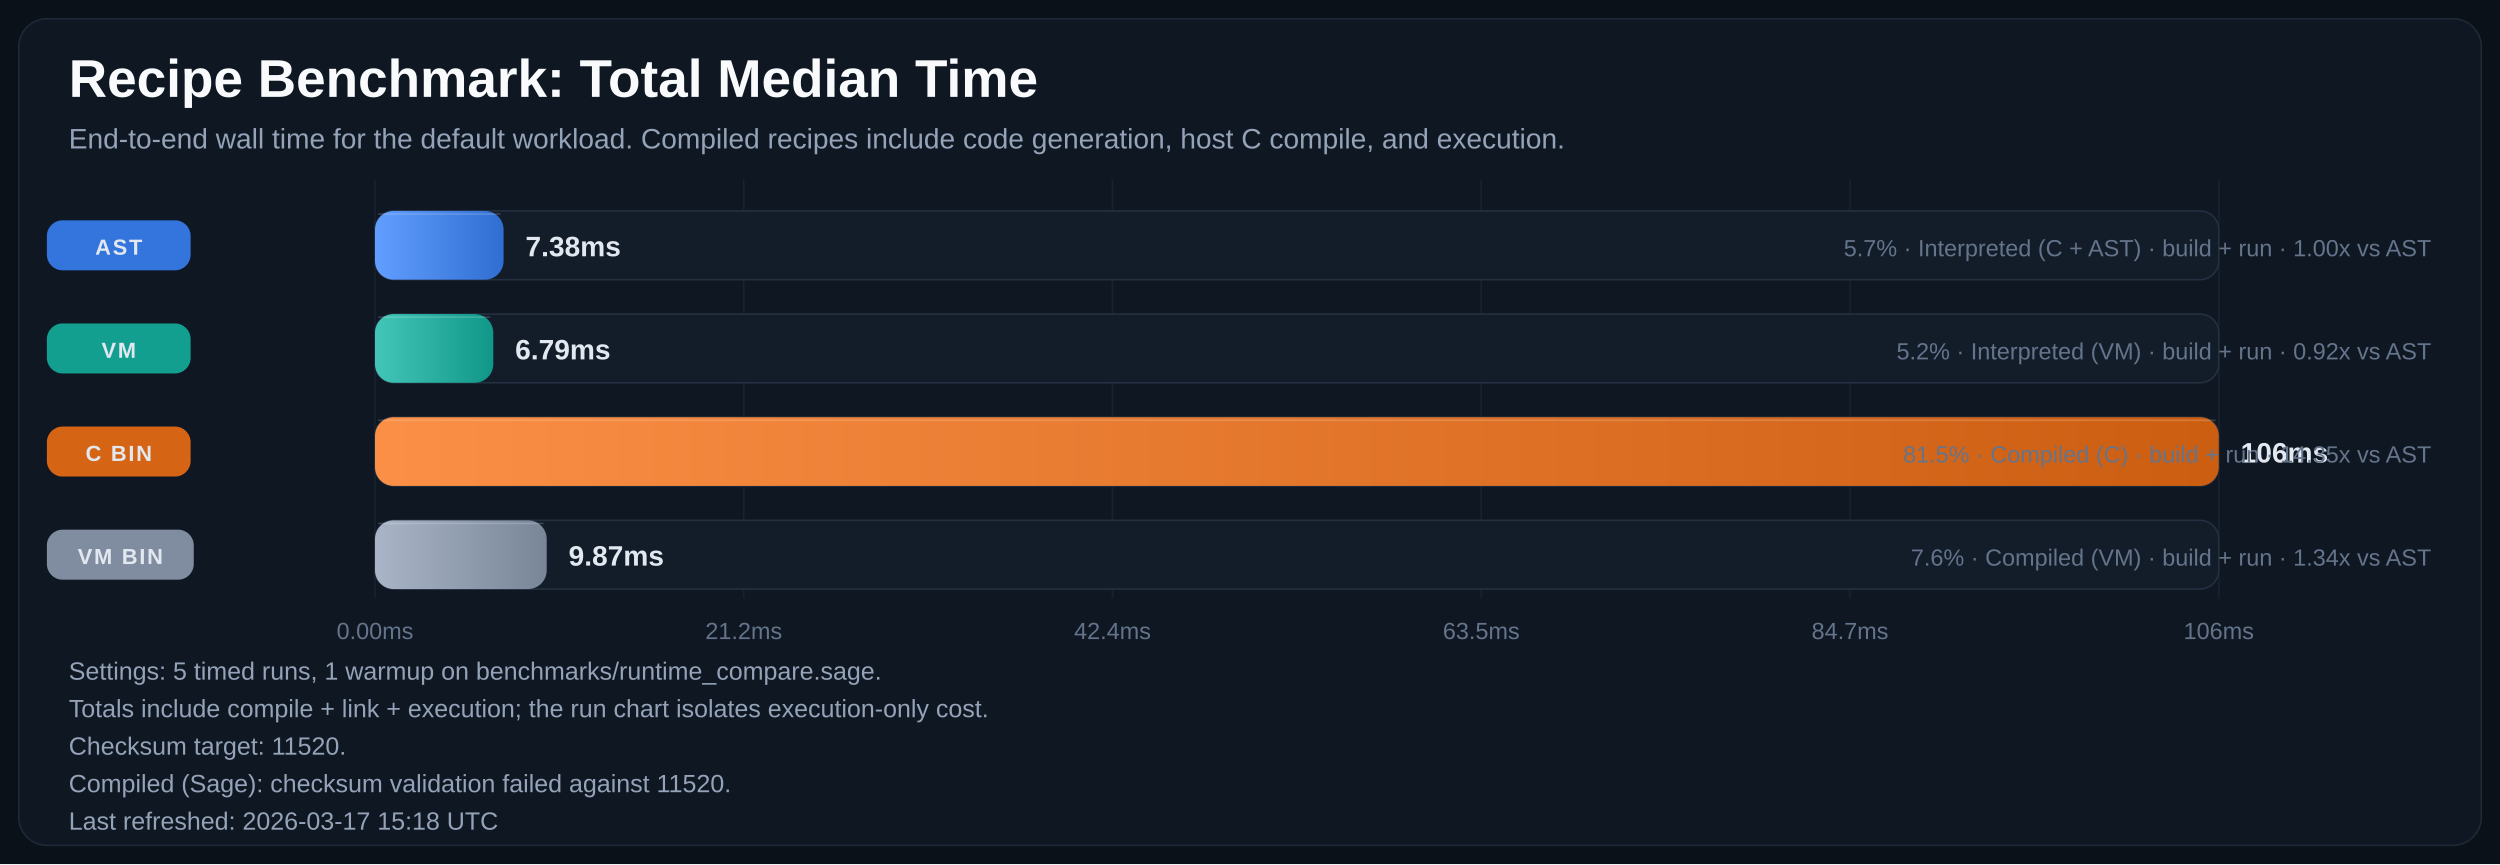
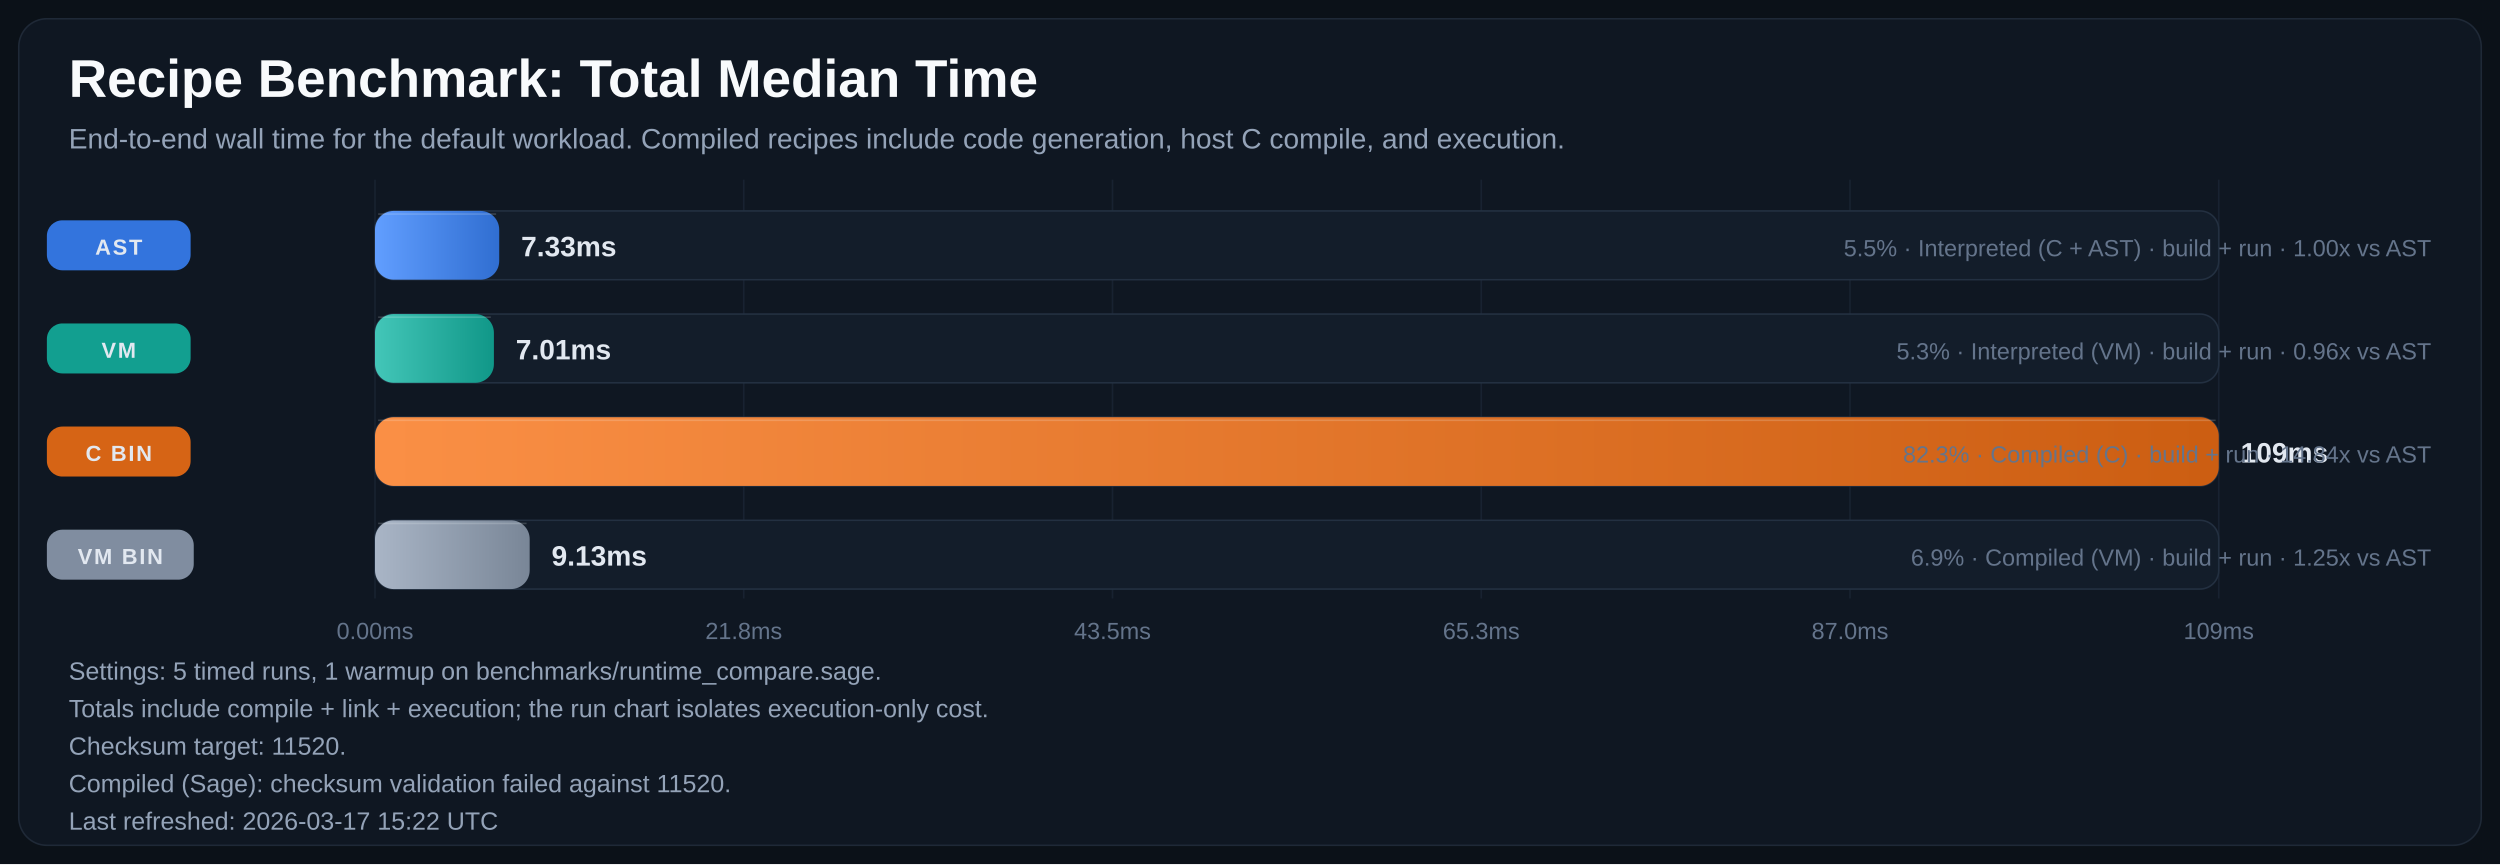
<svg xmlns="http://www.w3.org/2000/svg" width="1600" height="553" viewBox="0 0 1600 553" role="img" aria-labelledby="title desc">
  <defs>
    <linearGradient id="bar-gradient-0" x1="0%" y1="0%" x2="100%" y2="0%">
      <stop offset="0%" stop-color="#619EFF" />
      <stop offset="100%" stop-color="#306ED1" />
    </linearGradient>
    <linearGradient id="bar-gradient-1" x1="0%" y1="0%" x2="100%" y2="0%">
      <stop offset="0%" stop-color="#43C6B8" />
      <stop offset="100%" stop-color="#109788" />
    </linearGradient>
    <linearGradient id="bar-gradient-2" x1="0%" y1="0%" x2="100%" y2="0%">
      <stop offset="0%" stop-color="#FA8F45" />
      <stop offset="100%" stop-color="#CC5E12" />
    </linearGradient>
    <linearGradient id="bar-gradient-3" x1="0%" y1="0%" x2="100%" y2="0%">
      <stop offset="0%" stop-color="#A9B5C6" />
      <stop offset="100%" stop-color="#798697" />
    </linearGradient>
  </defs>
  <rect width="100%" height="100%" fill="#0B1118" />
  <rect x="12" y="12" width="1576" height="529" rx="18" fill="#0F1722" stroke="#1F2937" />
  <text x="44" y="62" fill="#F8FAFC" font-size="34" font-family="Segoe UI, Arial, sans-serif" font-weight="700">Recipe Benchmark: Total Median Time</text>
  <text x="44" y="95" fill="#94A3B8" font-size="18" font-family="Segoe UI, Arial, sans-serif">End-to-end wall time for the default workload. Compiled recipes include code generation, host C compile, and execution.</text>
  <line x1="240.0" y1="115" x2="240.0" y2="383" stroke="#182231" stroke-width="1" />
  <text x="240.0" y="409" text-anchor="middle" fill="#64748B" font-size="15" font-family="Segoe UI, Arial, sans-serif">0.00ms</text>
  <line x1="476.0" y1="115" x2="476.0" y2="383" stroke="#182231" stroke-width="1" />
-   <text x="476.0" y="409" text-anchor="middle" fill="#64748B" font-size="15" font-family="Segoe UI, Arial, sans-serif">21.2ms</text>
+   <text x="476.0" y="409" text-anchor="middle" fill="#64748B" font-size="15" font-family="Segoe UI, Arial, sans-serif">21.8ms</text>
  <line x1="712.0" y1="115" x2="712.0" y2="383" stroke="#182231" stroke-width="1" />
-   <text x="712.0" y="409" text-anchor="middle" fill="#64748B" font-size="15" font-family="Segoe UI, Arial, sans-serif">42.4ms</text>
+   <text x="712.0" y="409" text-anchor="middle" fill="#64748B" font-size="15" font-family="Segoe UI, Arial, sans-serif">43.5ms</text>
  <line x1="948.0" y1="115" x2="948.0" y2="383" stroke="#182231" stroke-width="1" />
-   <text x="948.0" y="409" text-anchor="middle" fill="#64748B" font-size="15" font-family="Segoe UI, Arial, sans-serif">63.5ms</text>
+   <text x="948.0" y="409" text-anchor="middle" fill="#64748B" font-size="15" font-family="Segoe UI, Arial, sans-serif">65.3ms</text>
  <line x1="1184.0" y1="115" x2="1184.0" y2="383" stroke="#182231" stroke-width="1" />
-   <text x="1184.0" y="409" text-anchor="middle" fill="#64748B" font-size="15" font-family="Segoe UI, Arial, sans-serif">84.7ms</text>
+   <text x="1184.0" y="409" text-anchor="middle" fill="#64748B" font-size="15" font-family="Segoe UI, Arial, sans-serif">87.0ms</text>
  <line x1="1420.0" y1="115" x2="1420.0" y2="383" stroke="#182231" stroke-width="1" />
-   <text x="1420.0" y="409" text-anchor="middle" fill="#64748B" font-size="15" font-family="Segoe UI, Arial, sans-serif">106ms</text>
+   <text x="1420.0" y="409" text-anchor="middle" fill="#64748B" font-size="15" font-family="Segoe UI, Arial, sans-serif">109ms</text>
  <rect x="30" y="141.0" width="92" height="32" rx="10" fill="#3479E6" opacity="0.95" />
  <text x="76.0" y="163.0" text-anchor="middle" fill="#E2E8F0" font-size="14" font-family="Segoe UI, Arial, sans-serif" font-weight="700" letter-spacing="1.1">AST</text>
  <rect x="240" y="135" width="1180" height="44" rx="12" fill="#131D2A" stroke="#233041" />
-   <rect x="240" y="135" width="82.3" height="44" rx="12" fill="url(#bar-gradient-0)" />
-   <line x1="242.0" y1="137.0" x2="320.3" y2="137.0" stroke="#F8FAFC" stroke-opacity="0.18" />
-   <text x="336.3" y="164.0" fill="#E2E8F0" font-size="18" font-family="Segoe UI, Arial, sans-serif" font-weight="700">7.38ms</text>
-   <text x="1556" y="164.0" text-anchor="end" fill="#64748B" font-size="15" font-family="Segoe UI, Arial, sans-serif">5.7% · Interpreted (C + AST) · build + run · 1.00x vs AST</text>
+   <rect x="240" y="135" width="79.5" height="44" rx="12" fill="url(#bar-gradient-0)" />
+   <line x1="242.0" y1="137.0" x2="317.5" y2="137.0" stroke="#F8FAFC" stroke-opacity="0.18" />
+   <text x="333.5" y="164.0" fill="#E2E8F0" font-size="18" font-family="Segoe UI, Arial, sans-serif" font-weight="700">7.33ms</text>
+   <text x="1556" y="164.0" text-anchor="end" fill="#64748B" font-size="15" font-family="Segoe UI, Arial, sans-serif">5.5% · Interpreted (C + AST) · build + run · 1.00x vs AST</text>
  <rect x="30" y="207.0" width="92" height="32" rx="10" fill="#12A695" opacity="0.95" />
  <text x="76.0" y="229.0" text-anchor="middle" fill="#E2E8F0" font-size="14" font-family="Segoe UI, Arial, sans-serif" font-weight="700" letter-spacing="1.1">VM</text>
  <rect x="240" y="201" width="1180" height="44" rx="12" fill="#131D2A" stroke="#233041" />
-   <rect x="240" y="201" width="75.7" height="44" rx="12" fill="url(#bar-gradient-1)" />
-   <line x1="242.0" y1="203.0" x2="313.7" y2="203.0" stroke="#F8FAFC" stroke-opacity="0.18" />
-   <text x="329.7" y="230.0" fill="#E2E8F0" font-size="18" font-family="Segoe UI, Arial, sans-serif" font-weight="700">6.79ms</text>
-   <text x="1556" y="230.0" text-anchor="end" fill="#64748B" font-size="15" font-family="Segoe UI, Arial, sans-serif">5.2% · Interpreted (VM) · build + run · 0.92x vs AST</text>
+   <rect x="240" y="201" width="76.1" height="44" rx="12" fill="url(#bar-gradient-1)" />
+   <line x1="242.0" y1="203.0" x2="314.1" y2="203.0" stroke="#F8FAFC" stroke-opacity="0.18" />
+   <text x="330.1" y="230.0" fill="#E2E8F0" font-size="18" font-family="Segoe UI, Arial, sans-serif" font-weight="700">7.01ms</text>
+   <text x="1556" y="230.0" text-anchor="end" fill="#64748B" font-size="15" font-family="Segoe UI, Arial, sans-serif">5.3% · Interpreted (VM) · build + run · 0.96x vs AST</text>
  <rect x="30" y="273.0" width="92" height="32" rx="10" fill="#E06814" opacity="0.95" />
  <text x="76.0" y="295.0" text-anchor="middle" fill="#E2E8F0" font-size="14" font-family="Segoe UI, Arial, sans-serif" font-weight="700" letter-spacing="1.1">C BIN</text>
  <rect x="240" y="267" width="1180" height="44" rx="12" fill="#131D2A" stroke="#233041" />
  <rect x="240" y="267" width="1180.0" height="44" rx="12" fill="url(#bar-gradient-2)" />
  <line x1="242.0" y1="269.0" x2="1418.0" y2="269.0" stroke="#F8FAFC" stroke-opacity="0.18" />
-   <text x="1434.0" y="296.0" fill="#E2E8F0" font-size="18" font-family="Segoe UI, Arial, sans-serif" font-weight="700">106ms</text>
-   <text x="1556" y="296.0" text-anchor="end" fill="#64748B" font-size="15" font-family="Segoe UI, Arial, sans-serif">81.5% · Compiled (C) · build + run · 14.35x vs AST</text>
+   <text x="1434.0" y="296.0" fill="#E2E8F0" font-size="18" font-family="Segoe UI, Arial, sans-serif" font-weight="700">109ms</text>
+   <text x="1556" y="296.0" text-anchor="end" fill="#64748B" font-size="15" font-family="Segoe UI, Arial, sans-serif">82.3% · Compiled (C) · build + run · 14.84x vs AST</text>
  <rect x="30" y="339.0" width="94" height="32" rx="10" fill="#8593A6" opacity="0.95" />
  <text x="77.0" y="361.0" text-anchor="middle" fill="#E2E8F0" font-size="14" font-family="Segoe UI, Arial, sans-serif" font-weight="700" letter-spacing="1.1">VM BIN</text>
  <rect x="240" y="333" width="1180" height="44" rx="12" fill="#131D2A" stroke="#233041" />
-   <rect x="240" y="333" width="109.9" height="44" rx="12" fill="url(#bar-gradient-3)" />
-   <line x1="242.0" y1="335.0" x2="347.9" y2="335.0" stroke="#F8FAFC" stroke-opacity="0.18" />
-   <text x="363.9" y="362.0" fill="#E2E8F0" font-size="18" font-family="Segoe UI, Arial, sans-serif" font-weight="700">9.87ms</text>
-   <text x="1556" y="362.0" text-anchor="end" fill="#64748B" font-size="15" font-family="Segoe UI, Arial, sans-serif">7.6% · Compiled (VM) · build + run · 1.34x vs AST</text>
+   <rect x="240" y="333" width="99.0" height="44" rx="12" fill="url(#bar-gradient-3)" />
+   <line x1="242.0" y1="335.0" x2="337.0" y2="335.0" stroke="#F8FAFC" stroke-opacity="0.18" />
+   <text x="353.0" y="362.0" fill="#E2E8F0" font-size="18" font-family="Segoe UI, Arial, sans-serif" font-weight="700">9.13ms</text>
+   <text x="1556" y="362.0" text-anchor="end" fill="#64748B" font-size="15" font-family="Segoe UI, Arial, sans-serif">6.9% · Compiled (VM) · build + run · 1.25x vs AST</text>
  <text x="44" y="435" fill="#94A3B8" font-size="16" font-family="Segoe UI, Arial, sans-serif">Settings: 5 timed runs, 1 warmup on benchmarks/runtime_compare.sage.</text>
  <text x="44" y="459" fill="#94A3B8" font-size="16" font-family="Segoe UI, Arial, sans-serif">Totals include compile + link + execution; the run chart isolates execution-only cost.</text>
  <text x="44" y="483" fill="#94A3B8" font-size="16" font-family="Segoe UI, Arial, sans-serif">Checksum target: 11520.</text>
  <text x="44" y="507" fill="#94A3B8" font-size="16" font-family="Segoe UI, Arial, sans-serif">Compiled (Sage): checksum validation failed against 11520.</text>
-   <text x="44" y="531" fill="#94A3B8" font-size="16" font-family="Segoe UI, Arial, sans-serif">Last refreshed: 2026-03-17 15:18 UTC</text>
+   <text x="44" y="531" fill="#94A3B8" font-size="16" font-family="Segoe UI, Arial, sans-serif">Last refreshed: 2026-03-17 15:22 UTC</text>
</svg>
